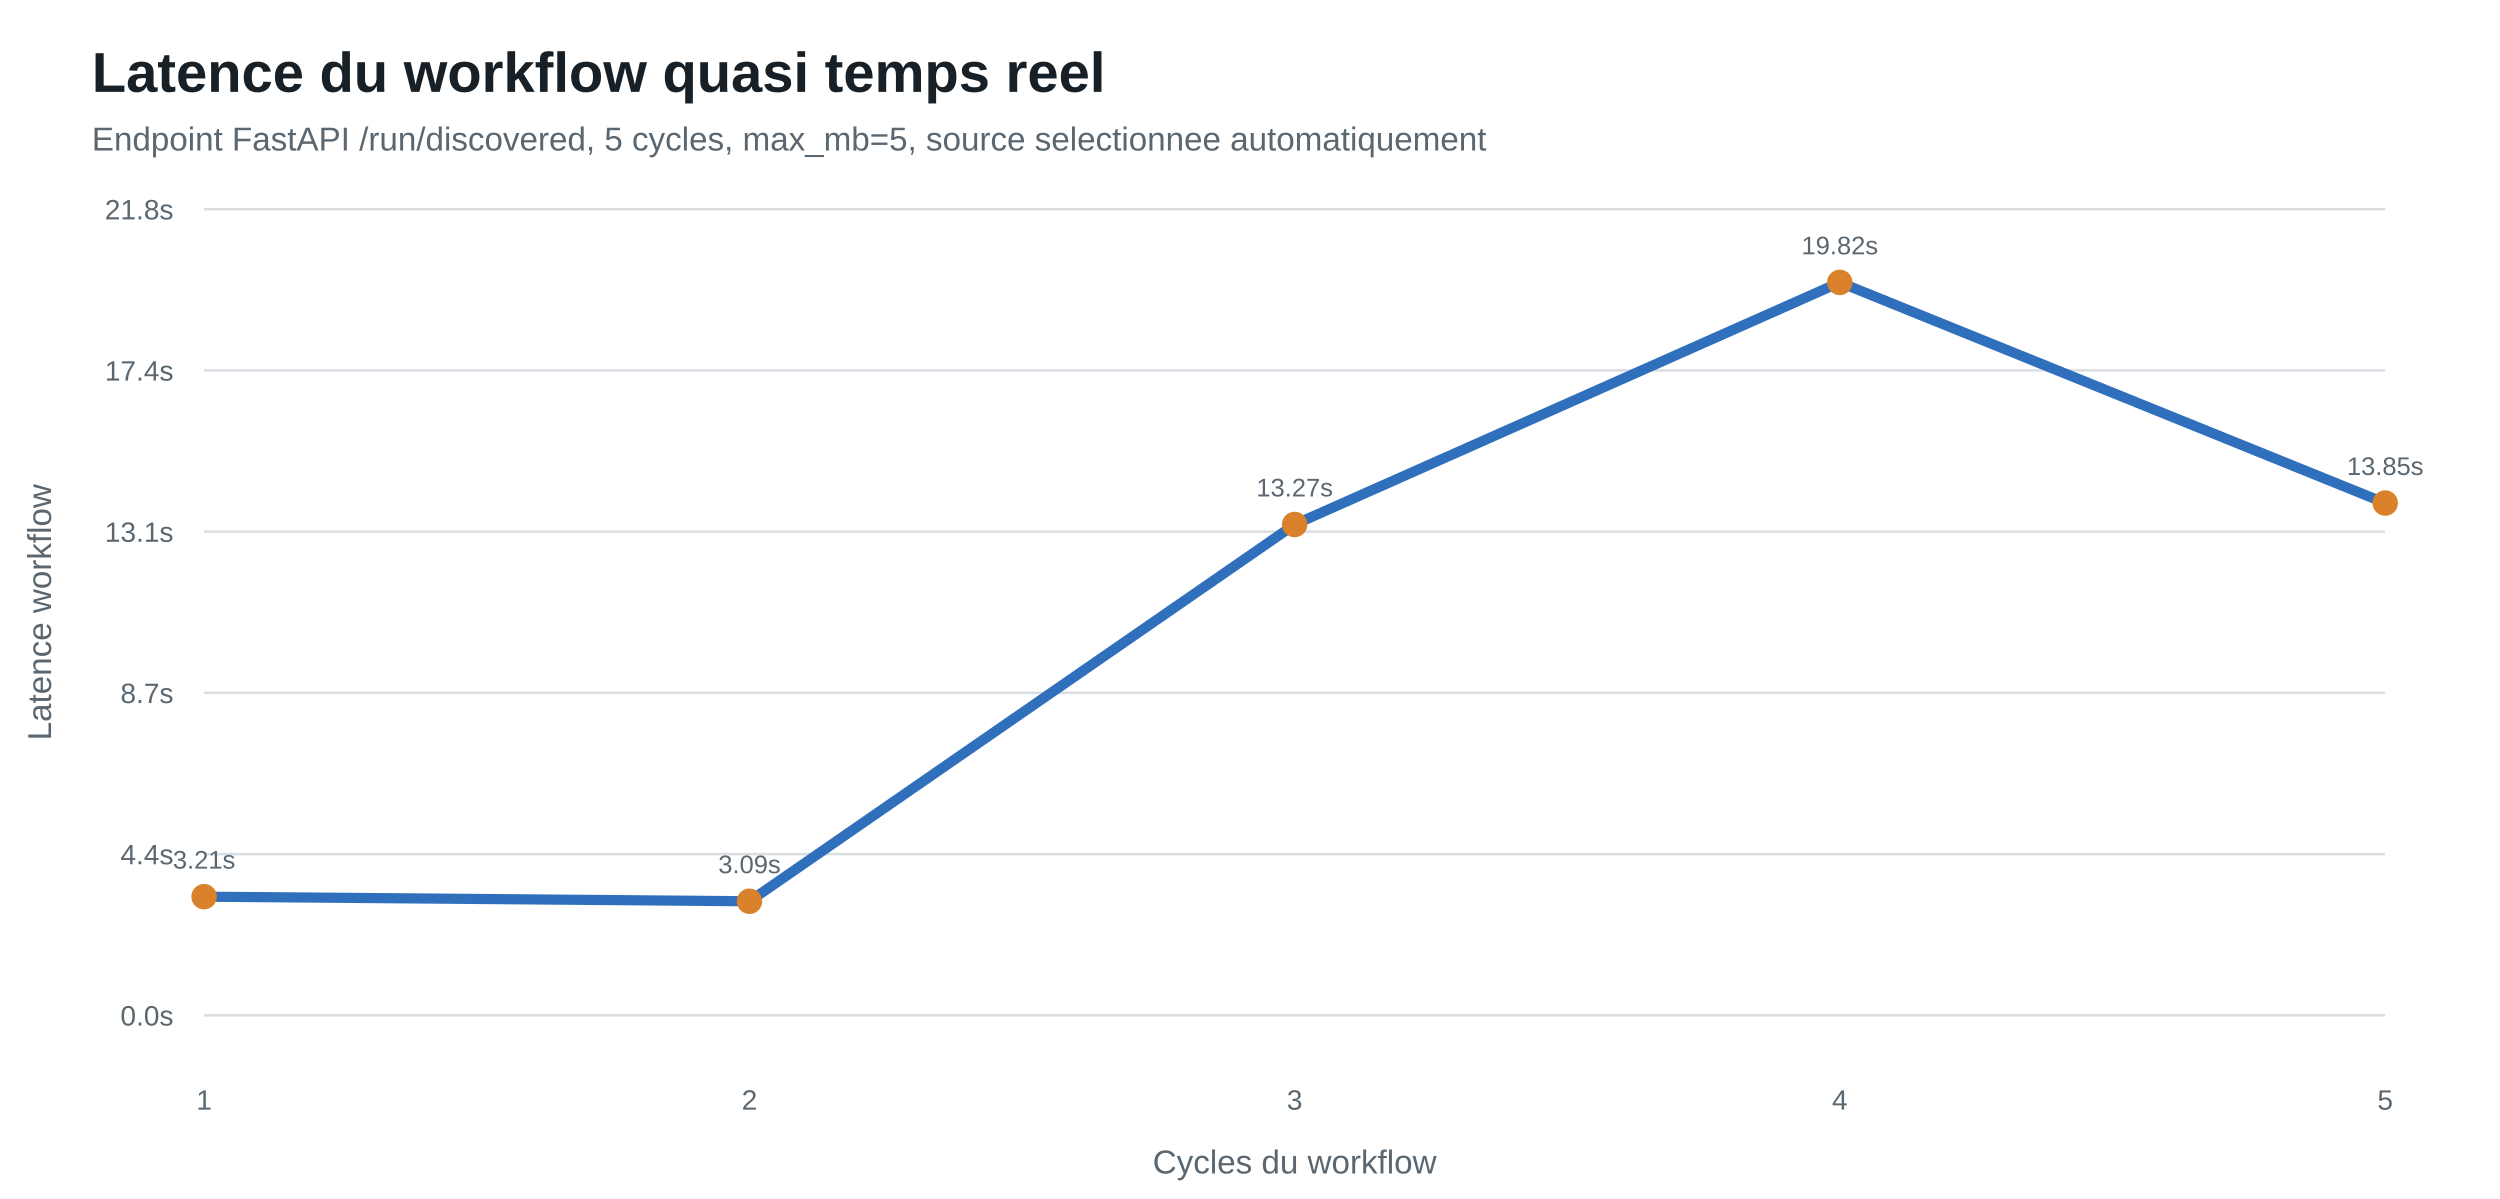
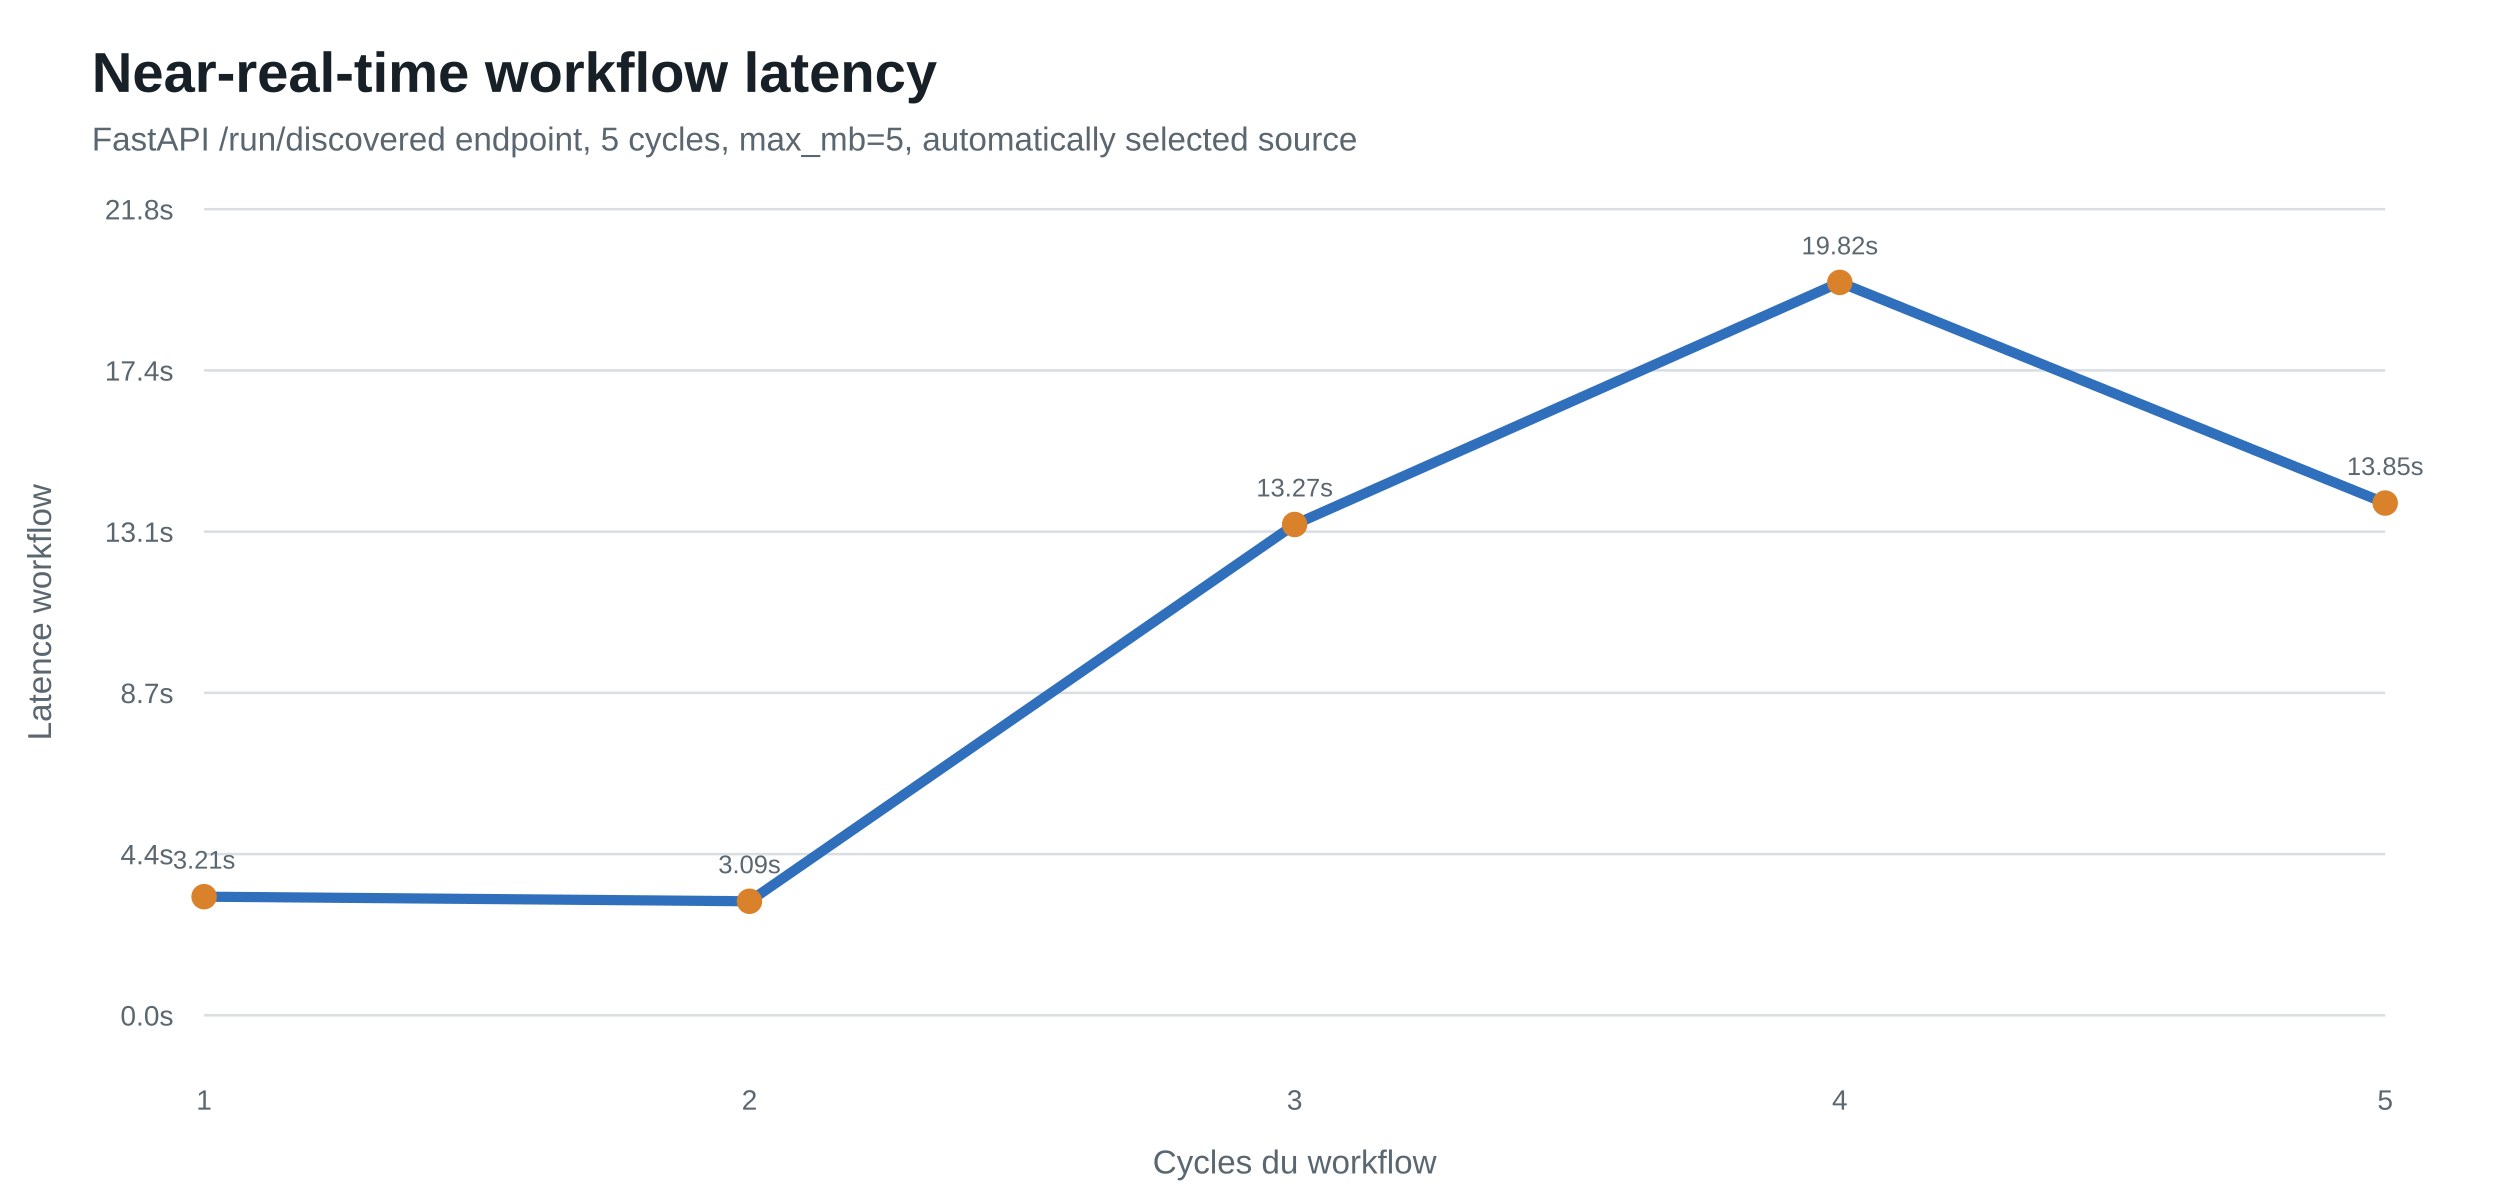
<svg xmlns="http://www.w3.org/2000/svg" width="980" height="470" viewBox="0 0 980 470" role="img">
  <style>
text{font-family:Arial,Helvetica,sans-serif;fill:#172026}
.title{font-size:22px;font-weight:700}
.subtitle{font-size:13px;fill:#5b6770}
.axis{font-size:11px;fill:#5b6770}
.label{font-size:12px}
.small{font-size:10px;fill:#5b6770}
</style>
-   <text x="36" y="36" class="title">Latence du workflow quasi temps reel</text>
-   <text x="36" y="59" class="subtitle">Endpoint FastAPI /run/discovered, 5 cycles, max_mb=5, source selectionnee automatiquement</text>
+   <text x="36" y="36" class="title">Near-real-time workflow latency</text>
+   <text x="36" y="59" class="subtitle">FastAPI /run/discovered endpoint, 5 cycles, max_mb=5, automatically selected source</text>
  <line x1="80" y1="398.0" x2="935" y2="398.0" stroke="#d9dee3" stroke-width="1" />
  <text x="68" y="402.0" text-anchor="end" class="axis">0.0s</text>
  <line x1="80" y1="334.8" x2="935" y2="334.8" stroke="#d9dee3" stroke-width="1" />
  <text x="68" y="338.8" text-anchor="end" class="axis">4.4s</text>
  <line x1="80" y1="271.6" x2="935" y2="271.6" stroke="#d9dee3" stroke-width="1" />
  <text x="68" y="275.6" text-anchor="end" class="axis">8.7s</text>
  <line x1="80" y1="208.4" x2="935" y2="208.4" stroke="#d9dee3" stroke-width="1" />
  <text x="68" y="212.4" text-anchor="end" class="axis">13.1s</text>
  <line x1="80" y1="145.2" x2="935" y2="145.2" stroke="#d9dee3" stroke-width="1" />
  <text x="68" y="149.2" text-anchor="end" class="axis">17.4s</text>
  <line x1="80" y1="82.0" x2="935" y2="82.0" stroke="#d9dee3" stroke-width="1" />
  <text x="68" y="86.0" text-anchor="end" class="axis">21.8s</text>
  <polyline points="80.0,351.5 293.8,353.3 507.5,205.6 721.2,110.7 935.0,197.2" fill="none" stroke="#2f6fbb" stroke-width="4" />
  <circle cx="80.0" cy="351.5" r="5" fill="#d9822b" />
  <text x="80.0" y="340.5" text-anchor="middle" class="small">3.21s</text>
  <text x="80.0" y="435" text-anchor="middle" class="axis">1</text>
  <circle cx="293.8" cy="353.3" r="5" fill="#d9822b" />
  <text x="293.8" y="342.3" text-anchor="middle" class="small">3.09s</text>
  <text x="293.8" y="435" text-anchor="middle" class="axis">2</text>
  <circle cx="507.5" cy="205.6" r="5" fill="#d9822b" />
  <text x="507.5" y="194.6" text-anchor="middle" class="small">13.27s</text>
  <text x="507.5" y="435" text-anchor="middle" class="axis">3</text>
  <circle cx="721.2" cy="110.7" r="5" fill="#d9822b" />
  <text x="721.2" y="99.7" text-anchor="middle" class="small">19.82s</text>
  <text x="721.2" y="435" text-anchor="middle" class="axis">4</text>
  <circle cx="935.0" cy="197.2" r="5" fill="#d9822b" />
  <text x="935.0" y="186.2" text-anchor="middle" class="small">13.85s</text>
  <text x="935.0" y="435" text-anchor="middle" class="axis">5</text>
  <text x="507.5" y="460" text-anchor="middle" class="subtitle">Cycles du workflow</text>
  <text x="20" y="240.0" transform="rotate(-90 20 240.0)" text-anchor="middle" class="subtitle">Latence workflow</text>
</svg>
